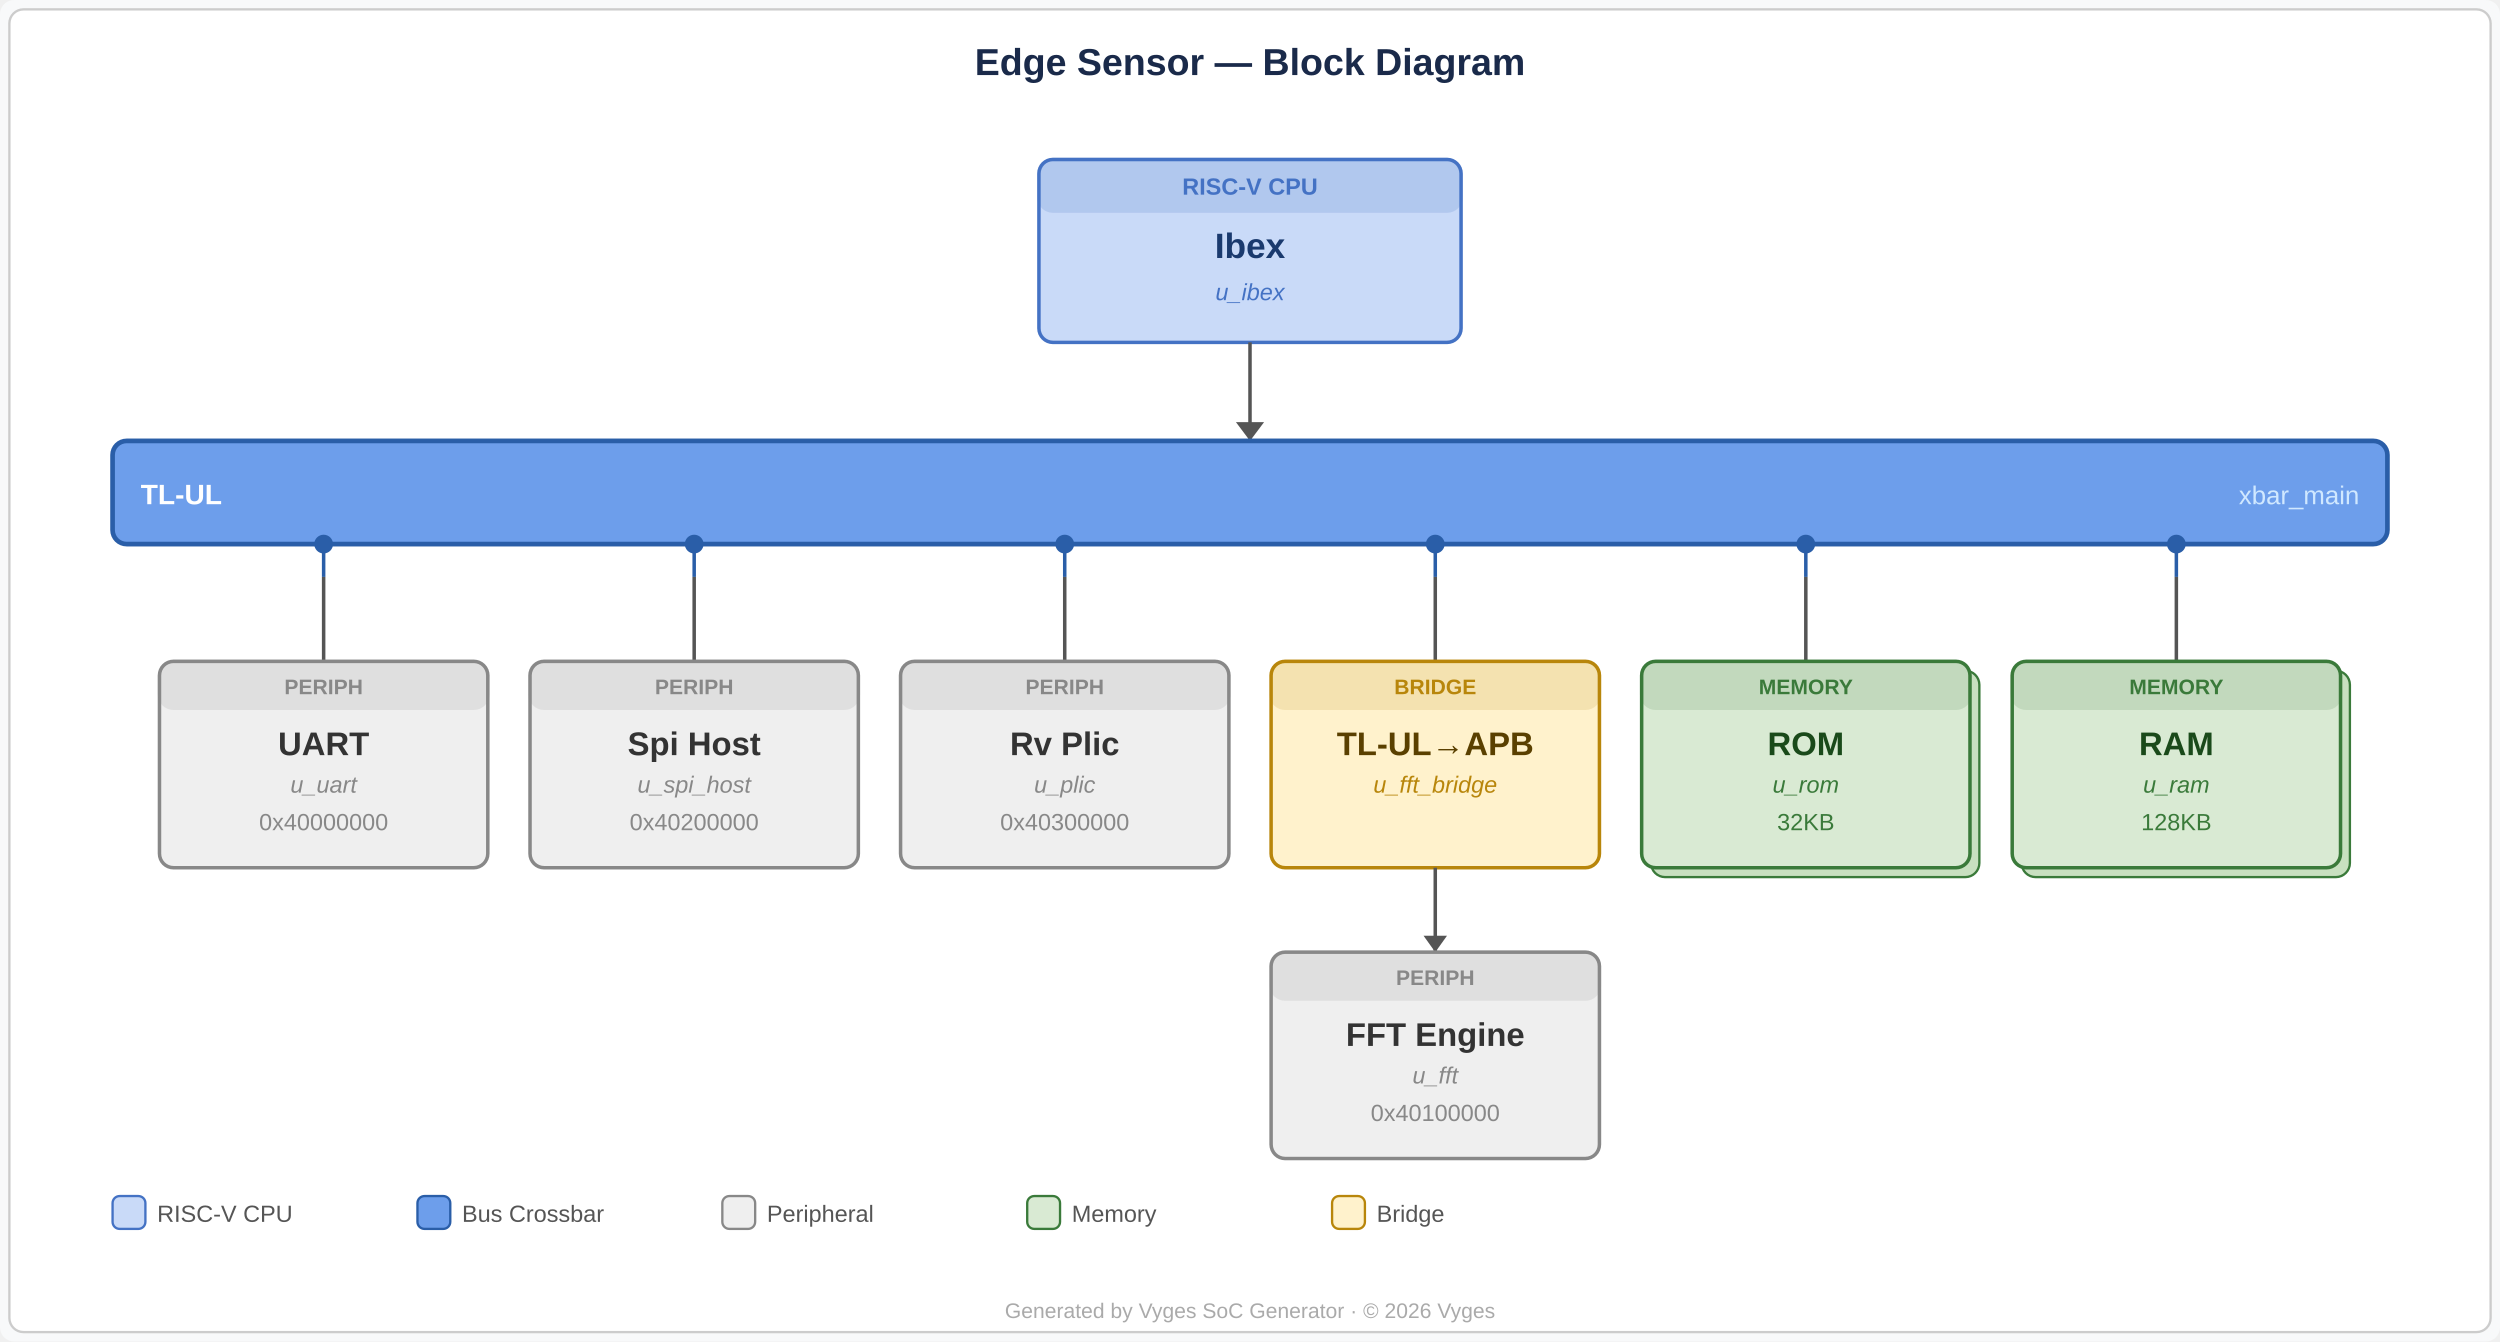
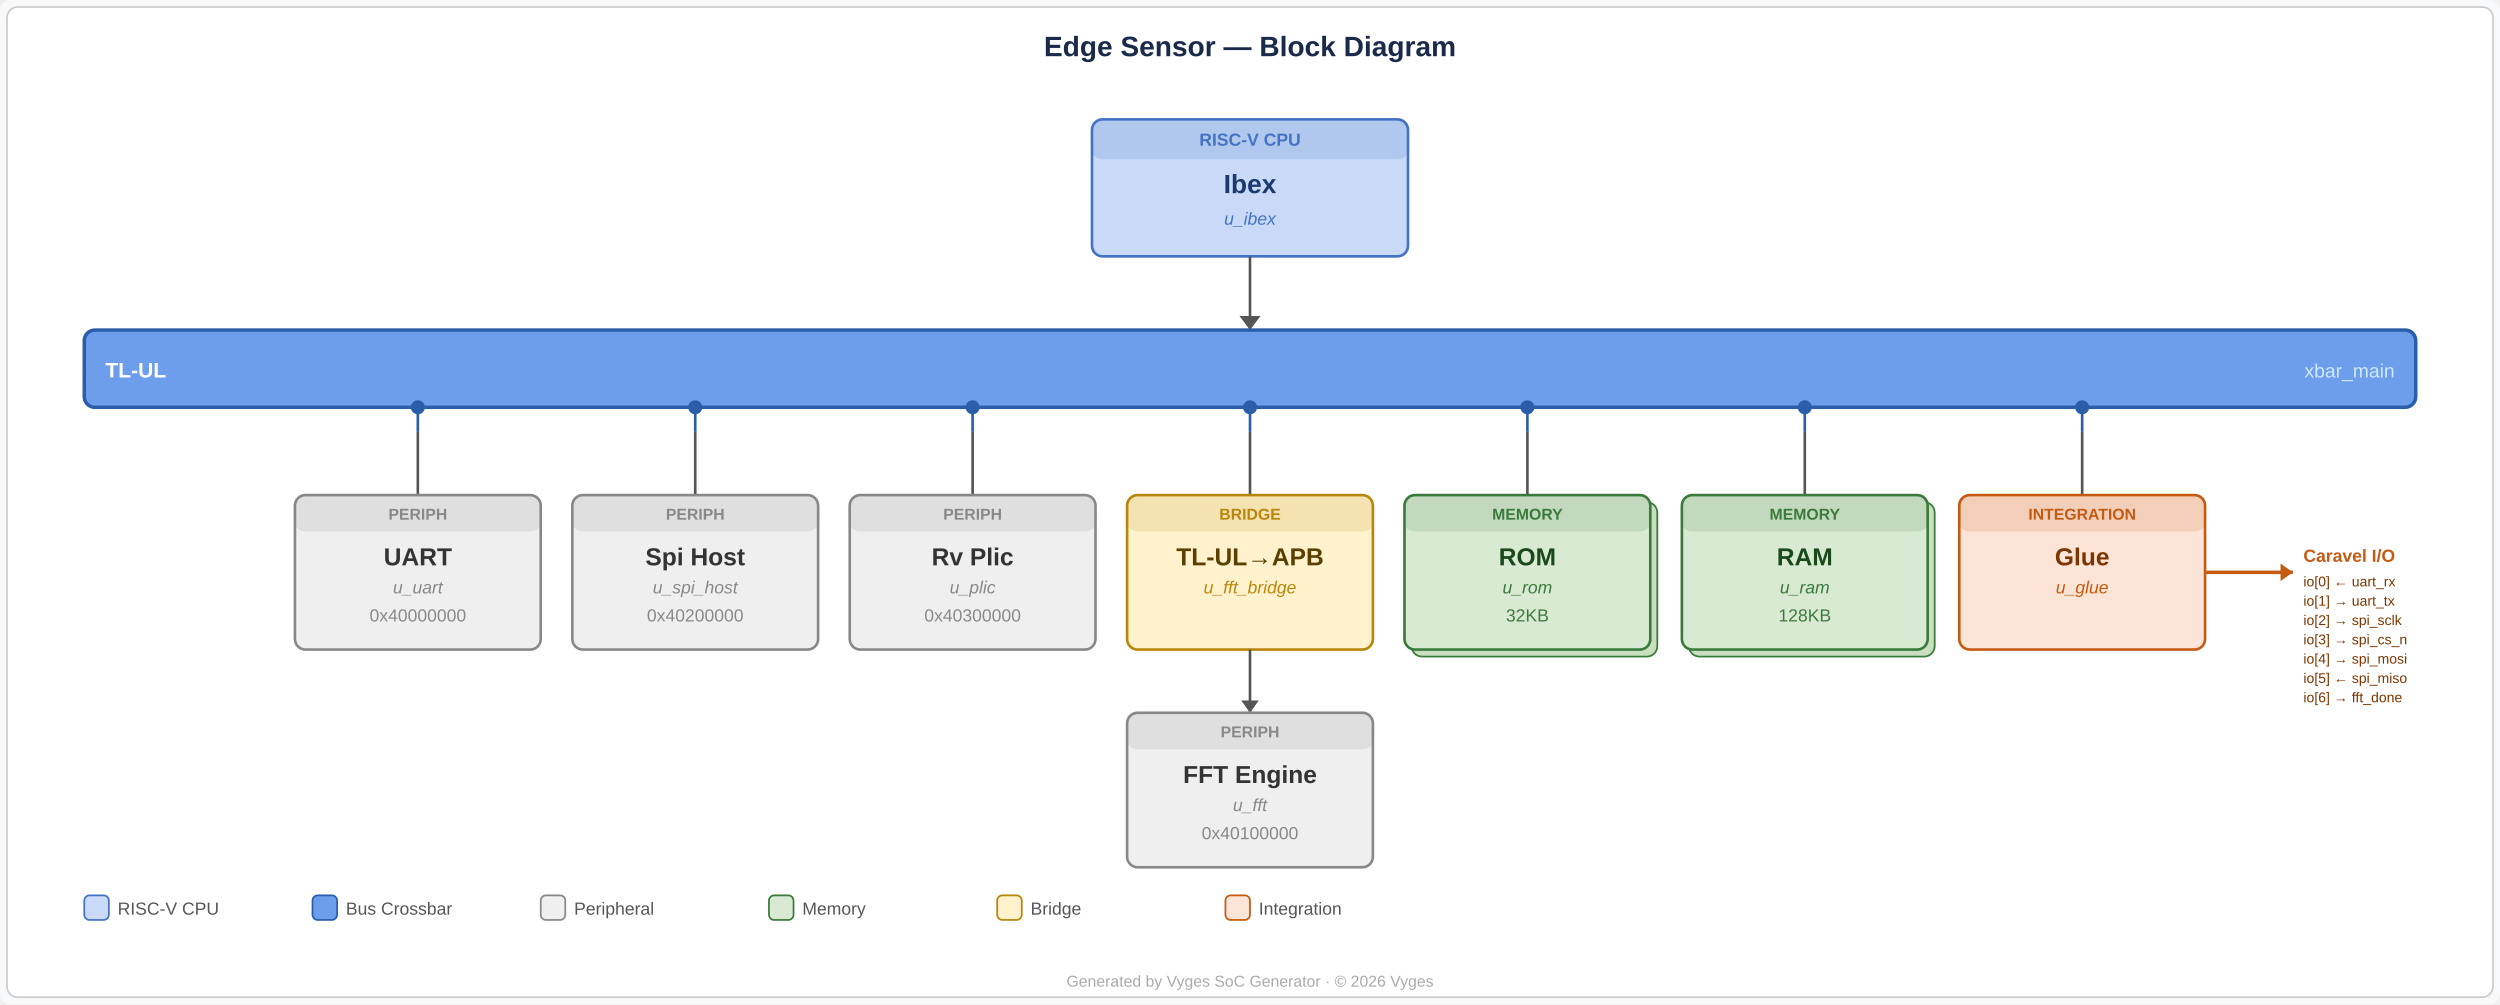
- <svg xmlns="http://www.w3.org/2000/svg" viewBox="0 0 1066 572" width="1066" height="572">
-   <rect x="0.0" y="0.0" width="1066.0" height="572.0" rx="6" fill="#f8f9fa" stroke="none" stroke-width="1.5" />
-   <rect x="4.0" y="4.0" width="1058.0" height="564.0" rx="6" fill="#ffffff" stroke="#cccccc" stroke-width="1.0" />
-   <text x="533.0" y="32.0" text-anchor="middle" style="font-size:16px;font-family:system-ui,-apple-system,'Segoe UI',Arial,sans-serif;fill:#1a2a4a;font-weight:700">Edge Sensor — Block Diagram</text>
-   <rect x="443.0" y="68.0" width="180.0" height="78.0" rx="6" fill="#c9daf8" stroke="#4472c4" stroke-width="1.5" />
-   <rect x="443.0" y="68.0" width="180.0" height="22.0" rx="6" fill="#4472c4" stroke="#4472c4" stroke-width="1.5" opacity="0.18" />
-   <text x="533.0" y="83.0" text-anchor="middle" style="font-size:10px;font-family:system-ui,-apple-system,'Segoe UI',Arial,sans-serif;fill:#4472c4;font-weight:600">RISC-V CPU</text>
-   <text x="533.0" y="110.0" text-anchor="middle" style="font-size:15px;font-family:system-ui,-apple-system,'Segoe UI',Arial,sans-serif;fill:#1a3a6e;font-weight:700">Ibex</text>
-   <text x="533.0" y="128.0" text-anchor="middle" style="font-size:10px;font-family:system-ui,-apple-system,'Segoe UI',Arial,sans-serif;fill:#4472c4;font-weight:normal;font-style:italic">u_ibex</text>
-   <line x1="533.0" y1="146.0" x2="533.0" y2="188.0" stroke="#555555" stroke-width="1.5" />
-   <polygon points="533.0,188.0 527.0,180.0 539.0,180.0" fill="#555555" />
-   <rect x="48.0" y="188.0" width="970.0" height="44.0" rx="6" fill="#6d9eeb" stroke="#2a5ea8" stroke-width="2.0" />
+ <svg xmlns="http://www.w3.org/2000/svg" viewBox="0 0 1424 572" width="1424" height="572">
+   <rect x="0.0" y="0.0" width="1424.0" height="572.0" rx="6" fill="#f8f9fa" stroke="none" stroke-width="1.5" />
+   <rect x="4.0" y="4.0" width="1416.0" height="564.0" rx="6" fill="#ffffff" stroke="#cccccc" stroke-width="1.0" />
+   <text x="712.0" y="32.0" text-anchor="middle" style="font-size:16px;font-family:system-ui,-apple-system,'Segoe UI',Arial,sans-serif;fill:#1a2a4a;font-weight:700">Edge Sensor — Block Diagram</text>
+   <rect x="622.0" y="68.0" width="180.0" height="78.0" rx="6" fill="#c9daf8" stroke="#4472c4" stroke-width="1.5" />
+   <rect x="622.0" y="68.0" width="180.0" height="22.0" rx="6" fill="#4472c4" stroke="#4472c4" stroke-width="1.5" opacity="0.18" />
+   <text x="712.0" y="83.0" text-anchor="middle" style="font-size:10px;font-family:system-ui,-apple-system,'Segoe UI',Arial,sans-serif;fill:#4472c4;font-weight:600">RISC-V CPU</text>
+   <text x="712.0" y="110.0" text-anchor="middle" style="font-size:15px;font-family:system-ui,-apple-system,'Segoe UI',Arial,sans-serif;fill:#1a3a6e;font-weight:700">Ibex</text>
+   <text x="712.0" y="128.0" text-anchor="middle" style="font-size:10px;font-family:system-ui,-apple-system,'Segoe UI',Arial,sans-serif;fill:#4472c4;font-weight:normal;font-style:italic">u_ibex</text>
+   <line x1="712.0" y1="146.0" x2="712.0" y2="188.0" stroke="#555555" stroke-width="1.5" />
+   <polygon points="712.0,188.0 706.0,180.0 718.0,180.0" fill="#555555" />
+   <rect x="48.0" y="188.0" width="1328.0" height="44.0" rx="6" fill="#6d9eeb" stroke="#2a5ea8" stroke-width="2.0" />
  <text x="60.0" y="215.0" text-anchor="start" style="font-size:12px;font-family:system-ui,-apple-system,'Segoe UI',Arial,sans-serif;fill:#ffffff;font-weight:700">TL-UL</text>
-   <text x="1006.0" y="215.0" text-anchor="end" style="font-size:11px;font-family:system-ui,-apple-system,'Segoe UI',Arial,sans-serif;fill:#d0e8ff;font-weight:normal">xbar_main</text>
-   <line x1="138.0" y1="232.0" x2="138.0" y2="246.0" stroke="#2a5ea8" stroke-width="1.5" />
-   <circle cx="138.0" cy="232.0" r="4" fill="#2a5ea8" stroke="none" />
-   <line x1="138.0" y1="246.0" x2="138.0" y2="282.0" stroke="#555555" stroke-width="1.5" />
-   <rect x="68.0" y="282.0" width="140.0" height="88.0" rx="6" fill="#efefef" stroke="#888888" stroke-width="1.5" />
-   <rect x="68.0" y="282.0" width="140.0" height="20.0" rx="6" fill="#888888" stroke="#888888" stroke-width="1.5" opacity="0.15" />
-   <text x="138.0" y="296.0" text-anchor="middle" style="font-size:9px;font-family:system-ui,-apple-system,'Segoe UI',Arial,sans-serif;fill:#888888;font-weight:600">PERIPH</text>
-   <text x="138.0" y="322.0" text-anchor="middle" style="font-size:14px;font-family:system-ui,-apple-system,'Segoe UI',Arial,sans-serif;fill:#333333;font-weight:700">UART</text>
-   <text x="138.0" y="338.0" text-anchor="middle" style="font-size:10px;font-family:system-ui,-apple-system,'Segoe UI',Arial,sans-serif;fill:#888888;font-weight:normal;font-style:italic">u_uart</text>
-   <text x="138.0" y="354.0" text-anchor="middle" style="font-size:10px;font-family:system-ui,-apple-system,'Segoe UI',Arial,sans-serif;fill:#888888;font-weight:normal">0x40000000</text>
-   <line x1="296.0" y1="232.0" x2="296.0" y2="246.0" stroke="#2a5ea8" stroke-width="1.5" />
-   <circle cx="296.0" cy="232.0" r="4" fill="#2a5ea8" stroke="none" />
-   <line x1="296.0" y1="246.0" x2="296.0" y2="282.0" stroke="#555555" stroke-width="1.5" />
-   <rect x="226.0" y="282.0" width="140.0" height="88.0" rx="6" fill="#efefef" stroke="#888888" stroke-width="1.5" />
-   <rect x="226.0" y="282.0" width="140.0" height="20.0" rx="6" fill="#888888" stroke="#888888" stroke-width="1.5" opacity="0.15" />
-   <text x="296.0" y="296.0" text-anchor="middle" style="font-size:9px;font-family:system-ui,-apple-system,'Segoe UI',Arial,sans-serif;fill:#888888;font-weight:600">PERIPH</text>
-   <text x="296.0" y="322.0" text-anchor="middle" style="font-size:14px;font-family:system-ui,-apple-system,'Segoe UI',Arial,sans-serif;fill:#333333;font-weight:700">Spi Host</text>
-   <text x="296.0" y="338.0" text-anchor="middle" style="font-size:10px;font-family:system-ui,-apple-system,'Segoe UI',Arial,sans-serif;fill:#888888;font-weight:normal;font-style:italic">u_spi_host</text>
-   <text x="296.0" y="354.0" text-anchor="middle" style="font-size:10px;font-family:system-ui,-apple-system,'Segoe UI',Arial,sans-serif;fill:#888888;font-weight:normal">0x40200000</text>
-   <line x1="454.0" y1="232.0" x2="454.0" y2="246.0" stroke="#2a5ea8" stroke-width="1.5" />
-   <circle cx="454.0" cy="232.0" r="4" fill="#2a5ea8" stroke="none" />
-   <line x1="454.0" y1="246.0" x2="454.0" y2="282.0" stroke="#555555" stroke-width="1.5" />
-   <rect x="384.0" y="282.0" width="140.0" height="88.0" rx="6" fill="#efefef" stroke="#888888" stroke-width="1.5" />
-   <rect x="384.0" y="282.0" width="140.0" height="20.0" rx="6" fill="#888888" stroke="#888888" stroke-width="1.5" opacity="0.15" />
-   <text x="454.0" y="296.0" text-anchor="middle" style="font-size:9px;font-family:system-ui,-apple-system,'Segoe UI',Arial,sans-serif;fill:#888888;font-weight:600">PERIPH</text>
-   <text x="454.0" y="322.0" text-anchor="middle" style="font-size:14px;font-family:system-ui,-apple-system,'Segoe UI',Arial,sans-serif;fill:#333333;font-weight:700">Rv Plic</text>
-   <text x="454.0" y="338.0" text-anchor="middle" style="font-size:10px;font-family:system-ui,-apple-system,'Segoe UI',Arial,sans-serif;fill:#888888;font-weight:normal;font-style:italic">u_plic</text>
-   <text x="454.0" y="354.0" text-anchor="middle" style="font-size:10px;font-family:system-ui,-apple-system,'Segoe UI',Arial,sans-serif;fill:#888888;font-weight:normal">0x40300000</text>
-   <line x1="612.0" y1="232.0" x2="612.0" y2="246.0" stroke="#2a5ea8" stroke-width="1.5" />
-   <circle cx="612.0" cy="232.0" r="4" fill="#2a5ea8" stroke="none" />
-   <line x1="612.0" y1="246.0" x2="612.0" y2="282.0" stroke="#555555" stroke-width="1.5" />
-   <rect x="542.0" y="282.0" width="140.0" height="88.0" rx="6" fill="#fff2cc" stroke="#b8860b" stroke-width="1.5" />
-   <rect x="542.0" y="282.0" width="140.0" height="20.0" rx="6" fill="#b8860b" stroke="#b8860b" stroke-width="1.5" opacity="0.15" />
-   <text x="612.0" y="296.0" text-anchor="middle" style="font-size:9px;font-family:system-ui,-apple-system,'Segoe UI',Arial,sans-serif;fill:#b8860b;font-weight:600">BRIDGE</text>
-   <text x="612.0" y="322.0" text-anchor="middle" style="font-size:14px;font-family:system-ui,-apple-system,'Segoe UI',Arial,sans-serif;fill:#5a4000;font-weight:700">TL-UL→APB</text>
-   <text x="612.0" y="338.0" text-anchor="middle" style="font-size:10px;font-family:system-ui,-apple-system,'Segoe UI',Arial,sans-serif;fill:#b8860b;font-weight:normal;font-style:italic">u_fft_bridge</text>
-   <line x1="612.0" y1="370.0" x2="612.0" y2="406.0" stroke="#555555" stroke-width="1.5" />
-   <polygon points="612.0,406.0 607.0,399.0 617.0,399.0" fill="#555555" />
-   <rect x="542.0" y="406.0" width="140.0" height="88.0" rx="6" fill="#efefef" stroke="#888888" stroke-width="1.5" />
-   <rect x="542.0" y="406.0" width="140.0" height="20.0" rx="6" fill="#888888" stroke="#888888" stroke-width="1.5" opacity="0.15" />
-   <text x="612.0" y="420.0" text-anchor="middle" style="font-size:9px;font-family:system-ui,-apple-system,'Segoe UI',Arial,sans-serif;fill:#888888;font-weight:600">PERIPH</text>
-   <text x="612.0" y="446.0" text-anchor="middle" style="font-size:14px;font-family:system-ui,-apple-system,'Segoe UI',Arial,sans-serif;fill:#333333;font-weight:700">FFT Engine</text>
-   <text x="612.0" y="462.0" text-anchor="middle" style="font-size:10px;font-family:system-ui,-apple-system,'Segoe UI',Arial,sans-serif;fill:#888888;font-weight:normal;font-style:italic">u_fft</text>
-   <text x="612.0" y="478.0" text-anchor="middle" style="font-size:10px;font-family:system-ui,-apple-system,'Segoe UI',Arial,sans-serif;fill:#888888;font-weight:normal">0x40100000</text>
-   <line x1="770.0" y1="232.0" x2="770.0" y2="246.0" stroke="#2a5ea8" stroke-width="1.5" />
-   <circle cx="770.0" cy="232.0" r="4" fill="#2a5ea8" stroke="none" />
-   <line x1="770.0" y1="246.0" x2="770.0" y2="282.0" stroke="#555555" stroke-width="1.5" />
-   <rect x="704.0" y="286.0" width="140.0" height="88.0" rx="6" fill="#c8e0c0" stroke="#3a7a3a" stroke-width="1.0" />
-   <rect x="700.0" y="282.0" width="140.0" height="88.0" rx="6" fill="#d9ead3" stroke="#3a7a3a" stroke-width="1.5" />
-   <rect x="700.0" y="282.0" width="140.0" height="20.0" rx="6" fill="#3a7a3a" stroke="#3a7a3a" stroke-width="1.5" opacity="0.15" />
-   <text x="770.0" y="296.0" text-anchor="middle" style="font-size:9px;font-family:system-ui,-apple-system,'Segoe UI',Arial,sans-serif;fill:#3a7a3a;font-weight:600">MEMORY</text>
-   <text x="770.0" y="322.0" text-anchor="middle" style="font-size:14px;font-family:system-ui,-apple-system,'Segoe UI',Arial,sans-serif;fill:#1a4a1a;font-weight:700">ROM</text>
-   <text x="770.0" y="338.0" text-anchor="middle" style="font-size:10px;font-family:system-ui,-apple-system,'Segoe UI',Arial,sans-serif;fill:#3a7a3a;font-weight:normal;font-style:italic">u_rom</text>
-   <text x="770.0" y="354.0" text-anchor="middle" style="font-size:10px;font-family:system-ui,-apple-system,'Segoe UI',Arial,sans-serif;fill:#3a7a3a;font-weight:normal">32KB</text>
-   <line x1="928.0" y1="232.0" x2="928.0" y2="246.0" stroke="#2a5ea8" stroke-width="1.5" />
-   <circle cx="928.0" cy="232.0" r="4" fill="#2a5ea8" stroke="none" />
-   <line x1="928.0" y1="246.0" x2="928.0" y2="282.0" stroke="#555555" stroke-width="1.5" />
-   <rect x="862.0" y="286.0" width="140.0" height="88.0" rx="6" fill="#c8e0c0" stroke="#3a7a3a" stroke-width="1.0" />
-   <rect x="858.0" y="282.0" width="140.0" height="88.0" rx="6" fill="#d9ead3" stroke="#3a7a3a" stroke-width="1.5" />
-   <rect x="858.0" y="282.0" width="140.0" height="20.0" rx="6" fill="#3a7a3a" stroke="#3a7a3a" stroke-width="1.5" opacity="0.15" />
-   <text x="928.0" y="296.0" text-anchor="middle" style="font-size:9px;font-family:system-ui,-apple-system,'Segoe UI',Arial,sans-serif;fill:#3a7a3a;font-weight:600">MEMORY</text>
-   <text x="928.0" y="322.0" text-anchor="middle" style="font-size:14px;font-family:system-ui,-apple-system,'Segoe UI',Arial,sans-serif;fill:#1a4a1a;font-weight:700">RAM</text>
-   <text x="928.0" y="338.0" text-anchor="middle" style="font-size:10px;font-family:system-ui,-apple-system,'Segoe UI',Arial,sans-serif;fill:#3a7a3a;font-weight:normal;font-style:italic">u_ram</text>
-   <text x="928.0" y="354.0" text-anchor="middle" style="font-size:10px;font-family:system-ui,-apple-system,'Segoe UI',Arial,sans-serif;fill:#3a7a3a;font-weight:normal">128KB</text>
+   <text x="1364.0" y="215.0" text-anchor="end" style="font-size:11px;font-family:system-ui,-apple-system,'Segoe UI',Arial,sans-serif;fill:#d0e8ff;font-weight:normal">xbar_main</text>
+   <line x1="238.0" y1="232.0" x2="238.0" y2="246.0" stroke="#2a5ea8" stroke-width="1.5" />
+   <circle cx="238.0" cy="232.0" r="4" fill="#2a5ea8" stroke="none" />
+   <line x1="238.0" y1="246.0" x2="238.0" y2="282.0" stroke="#555555" stroke-width="1.5" />
+   <rect x="168.0" y="282.0" width="140.0" height="88.0" rx="6" fill="#efefef" stroke="#888888" stroke-width="1.5" />
+   <rect x="168.0" y="282.0" width="140.0" height="20.0" rx="6" fill="#888888" stroke="#888888" stroke-width="1.5" opacity="0.15" />
+   <text x="238.0" y="296.0" text-anchor="middle" style="font-size:9px;font-family:system-ui,-apple-system,'Segoe UI',Arial,sans-serif;fill:#888888;font-weight:600">PERIPH</text>
+   <text x="238.0" y="322.0" text-anchor="middle" style="font-size:14px;font-family:system-ui,-apple-system,'Segoe UI',Arial,sans-serif;fill:#333333;font-weight:700">UART</text>
+   <text x="238.0" y="338.0" text-anchor="middle" style="font-size:10px;font-family:system-ui,-apple-system,'Segoe UI',Arial,sans-serif;fill:#888888;font-weight:normal;font-style:italic">u_uart</text>
+   <text x="238.0" y="354.0" text-anchor="middle" style="font-size:10px;font-family:system-ui,-apple-system,'Segoe UI',Arial,sans-serif;fill:#888888;font-weight:normal">0x40000000</text>
+   <line x1="396.0" y1="232.0" x2="396.0" y2="246.0" stroke="#2a5ea8" stroke-width="1.5" />
+   <circle cx="396.0" cy="232.0" r="4" fill="#2a5ea8" stroke="none" />
+   <line x1="396.0" y1="246.0" x2="396.0" y2="282.0" stroke="#555555" stroke-width="1.5" />
+   <rect x="326.0" y="282.0" width="140.0" height="88.0" rx="6" fill="#efefef" stroke="#888888" stroke-width="1.5" />
+   <rect x="326.0" y="282.0" width="140.0" height="20.0" rx="6" fill="#888888" stroke="#888888" stroke-width="1.5" opacity="0.15" />
+   <text x="396.0" y="296.0" text-anchor="middle" style="font-size:9px;font-family:system-ui,-apple-system,'Segoe UI',Arial,sans-serif;fill:#888888;font-weight:600">PERIPH</text>
+   <text x="396.0" y="322.0" text-anchor="middle" style="font-size:14px;font-family:system-ui,-apple-system,'Segoe UI',Arial,sans-serif;fill:#333333;font-weight:700">Spi Host</text>
+   <text x="396.0" y="338.0" text-anchor="middle" style="font-size:10px;font-family:system-ui,-apple-system,'Segoe UI',Arial,sans-serif;fill:#888888;font-weight:normal;font-style:italic">u_spi_host</text>
+   <text x="396.0" y="354.0" text-anchor="middle" style="font-size:10px;font-family:system-ui,-apple-system,'Segoe UI',Arial,sans-serif;fill:#888888;font-weight:normal">0x40200000</text>
+   <line x1="554.0" y1="232.0" x2="554.0" y2="246.0" stroke="#2a5ea8" stroke-width="1.5" />
+   <circle cx="554.0" cy="232.0" r="4" fill="#2a5ea8" stroke="none" />
+   <line x1="554.0" y1="246.0" x2="554.0" y2="282.0" stroke="#555555" stroke-width="1.5" />
+   <rect x="484.0" y="282.0" width="140.0" height="88.0" rx="6" fill="#efefef" stroke="#888888" stroke-width="1.5" />
+   <rect x="484.0" y="282.0" width="140.0" height="20.0" rx="6" fill="#888888" stroke="#888888" stroke-width="1.5" opacity="0.15" />
+   <text x="554.0" y="296.0" text-anchor="middle" style="font-size:9px;font-family:system-ui,-apple-system,'Segoe UI',Arial,sans-serif;fill:#888888;font-weight:600">PERIPH</text>
+   <text x="554.0" y="322.0" text-anchor="middle" style="font-size:14px;font-family:system-ui,-apple-system,'Segoe UI',Arial,sans-serif;fill:#333333;font-weight:700">Rv Plic</text>
+   <text x="554.0" y="338.0" text-anchor="middle" style="font-size:10px;font-family:system-ui,-apple-system,'Segoe UI',Arial,sans-serif;fill:#888888;font-weight:normal;font-style:italic">u_plic</text>
+   <text x="554.0" y="354.0" text-anchor="middle" style="font-size:10px;font-family:system-ui,-apple-system,'Segoe UI',Arial,sans-serif;fill:#888888;font-weight:normal">0x40300000</text>
+   <line x1="712.0" y1="232.0" x2="712.0" y2="246.0" stroke="#2a5ea8" stroke-width="1.5" />
+   <circle cx="712.0" cy="232.0" r="4" fill="#2a5ea8" stroke="none" />
+   <line x1="712.0" y1="246.0" x2="712.0" y2="282.0" stroke="#555555" stroke-width="1.5" />
+   <rect x="642.0" y="282.0" width="140.0" height="88.0" rx="6" fill="#fff2cc" stroke="#b8860b" stroke-width="1.5" />
+   <rect x="642.0" y="282.0" width="140.0" height="20.0" rx="6" fill="#b8860b" stroke="#b8860b" stroke-width="1.5" opacity="0.15" />
+   <text x="712.0" y="296.0" text-anchor="middle" style="font-size:9px;font-family:system-ui,-apple-system,'Segoe UI',Arial,sans-serif;fill:#b8860b;font-weight:600">BRIDGE</text>
+   <text x="712.0" y="322.0" text-anchor="middle" style="font-size:14px;font-family:system-ui,-apple-system,'Segoe UI',Arial,sans-serif;fill:#5a4000;font-weight:700">TL-UL→APB</text>
+   <text x="712.0" y="338.0" text-anchor="middle" style="font-size:10px;font-family:system-ui,-apple-system,'Segoe UI',Arial,sans-serif;fill:#b8860b;font-weight:normal;font-style:italic">u_fft_bridge</text>
+   <line x1="712.0" y1="370.0" x2="712.0" y2="406.0" stroke="#555555" stroke-width="1.5" />
+   <polygon points="712.0,406.0 707.0,399.0 717.0,399.0" fill="#555555" />
+   <rect x="642.0" y="406.0" width="140.0" height="88.0" rx="6" fill="#efefef" stroke="#888888" stroke-width="1.5" />
+   <rect x="642.0" y="406.0" width="140.0" height="20.0" rx="6" fill="#888888" stroke="#888888" stroke-width="1.5" opacity="0.15" />
+   <text x="712.0" y="420.0" text-anchor="middle" style="font-size:9px;font-family:system-ui,-apple-system,'Segoe UI',Arial,sans-serif;fill:#888888;font-weight:600">PERIPH</text>
+   <text x="712.0" y="446.0" text-anchor="middle" style="font-size:14px;font-family:system-ui,-apple-system,'Segoe UI',Arial,sans-serif;fill:#333333;font-weight:700">FFT Engine</text>
+   <text x="712.0" y="462.0" text-anchor="middle" style="font-size:10px;font-family:system-ui,-apple-system,'Segoe UI',Arial,sans-serif;fill:#888888;font-weight:normal;font-style:italic">u_fft</text>
+   <text x="712.0" y="478.0" text-anchor="middle" style="font-size:10px;font-family:system-ui,-apple-system,'Segoe UI',Arial,sans-serif;fill:#888888;font-weight:normal">0x40100000</text>
+   <line x1="870.0" y1="232.0" x2="870.0" y2="246.0" stroke="#2a5ea8" stroke-width="1.5" />
+   <circle cx="870.0" cy="232.0" r="4" fill="#2a5ea8" stroke="none" />
+   <line x1="870.0" y1="246.0" x2="870.0" y2="282.0" stroke="#555555" stroke-width="1.5" />
+   <rect x="804.0" y="286.0" width="140.0" height="88.0" rx="6" fill="#c8e0c0" stroke="#3a7a3a" stroke-width="1.0" />
+   <rect x="800.0" y="282.0" width="140.0" height="88.0" rx="6" fill="#d9ead3" stroke="#3a7a3a" stroke-width="1.5" />
+   <rect x="800.0" y="282.0" width="140.0" height="20.0" rx="6" fill="#3a7a3a" stroke="#3a7a3a" stroke-width="1.5" opacity="0.15" />
+   <text x="870.0" y="296.0" text-anchor="middle" style="font-size:9px;font-family:system-ui,-apple-system,'Segoe UI',Arial,sans-serif;fill:#3a7a3a;font-weight:600">MEMORY</text>
+   <text x="870.0" y="322.0" text-anchor="middle" style="font-size:14px;font-family:system-ui,-apple-system,'Segoe UI',Arial,sans-serif;fill:#1a4a1a;font-weight:700">ROM</text>
+   <text x="870.0" y="338.0" text-anchor="middle" style="font-size:10px;font-family:system-ui,-apple-system,'Segoe UI',Arial,sans-serif;fill:#3a7a3a;font-weight:normal;font-style:italic">u_rom</text>
+   <text x="870.0" y="354.0" text-anchor="middle" style="font-size:10px;font-family:system-ui,-apple-system,'Segoe UI',Arial,sans-serif;fill:#3a7a3a;font-weight:normal">32KB</text>
+   <line x1="1028.0" y1="232.0" x2="1028.0" y2="246.0" stroke="#2a5ea8" stroke-width="1.5" />
+   <circle cx="1028.0" cy="232.0" r="4" fill="#2a5ea8" stroke="none" />
+   <line x1="1028.0" y1="246.0" x2="1028.0" y2="282.0" stroke="#555555" stroke-width="1.5" />
+   <rect x="962.0" y="286.0" width="140.0" height="88.0" rx="6" fill="#c8e0c0" stroke="#3a7a3a" stroke-width="1.0" />
+   <rect x="958.0" y="282.0" width="140.0" height="88.0" rx="6" fill="#d9ead3" stroke="#3a7a3a" stroke-width="1.5" />
+   <rect x="958.0" y="282.0" width="140.0" height="20.0" rx="6" fill="#3a7a3a" stroke="#3a7a3a" stroke-width="1.5" opacity="0.15" />
+   <text x="1028.0" y="296.0" text-anchor="middle" style="font-size:9px;font-family:system-ui,-apple-system,'Segoe UI',Arial,sans-serif;fill:#3a7a3a;font-weight:600">MEMORY</text>
+   <text x="1028.0" y="322.0" text-anchor="middle" style="font-size:14px;font-family:system-ui,-apple-system,'Segoe UI',Arial,sans-serif;fill:#1a4a1a;font-weight:700">RAM</text>
+   <text x="1028.0" y="338.0" text-anchor="middle" style="font-size:10px;font-family:system-ui,-apple-system,'Segoe UI',Arial,sans-serif;fill:#3a7a3a;font-weight:normal;font-style:italic">u_ram</text>
+   <text x="1028.0" y="354.0" text-anchor="middle" style="font-size:10px;font-family:system-ui,-apple-system,'Segoe UI',Arial,sans-serif;fill:#3a7a3a;font-weight:normal">128KB</text>
+   <line x1="1186.0" y1="232.0" x2="1186.0" y2="246.0" stroke="#2a5ea8" stroke-width="1.5" />
+   <circle cx="1186.0" cy="232.0" r="4" fill="#2a5ea8" stroke="none" />
+   <line x1="1186.0" y1="246.0" x2="1186.0" y2="282.0" stroke="#555555" stroke-width="1.5" />
+   <rect x="1116.0" y="282.0" width="140.0" height="88.0" rx="6" fill="#fce4d6" stroke="#c55a11" stroke-width="1.5" />
+   <rect x="1116.0" y="282.0" width="140.0" height="20.0" rx="6" fill="#c55a11" stroke="#c55a11" stroke-width="1.5" opacity="0.15" />
+   <text x="1186.0" y="296.0" text-anchor="middle" style="font-size:9px;font-family:system-ui,-apple-system,'Segoe UI',Arial,sans-serif;fill:#c55a11;font-weight:600">INTEGRATION</text>
+   <text x="1186.0" y="322.0" text-anchor="middle" style="font-size:14px;font-family:system-ui,-apple-system,'Segoe UI',Arial,sans-serif;fill:#7c3500;font-weight:700">Glue</text>
+   <text x="1186.0" y="338.0" text-anchor="middle" style="font-size:10px;font-family:system-ui,-apple-system,'Segoe UI',Arial,sans-serif;fill:#c55a11;font-weight:normal;font-style:italic">u_glue</text>
+   <line x1="1256.0" y1="326.0" x2="1306.0" y2="326.0" stroke="#c55a11" stroke-width="2.0" />
+   <polygon points="1306.0,326.0 1299.0,321.0 1299.0,331.0" fill="#c55a11" />
+   <text x="1312.0" y="320.0" text-anchor="start" style="font-size:10px;font-family:system-ui,-apple-system,'Segoe UI',Arial,sans-serif;fill:#c55a11;font-weight:600">Caravel I/O</text>
+   <text x="1312.0" y="334.0" text-anchor="start" style="font-size:8px;font-family:system-ui,-apple-system,'Segoe UI',Arial,sans-serif;fill:#7c3500;font-weight:normal">io[0] ← uart_rx</text>
+   <text x="1312.0" y="345.0" text-anchor="start" style="font-size:8px;font-family:system-ui,-apple-system,'Segoe UI',Arial,sans-serif;fill:#7c3500;font-weight:normal">io[1] → uart_tx</text>
+   <text x="1312.0" y="356.0" text-anchor="start" style="font-size:8px;font-family:system-ui,-apple-system,'Segoe UI',Arial,sans-serif;fill:#7c3500;font-weight:normal">io[2] → spi_sclk</text>
+   <text x="1312.0" y="367.0" text-anchor="start" style="font-size:8px;font-family:system-ui,-apple-system,'Segoe UI',Arial,sans-serif;fill:#7c3500;font-weight:normal">io[3] → spi_cs_n</text>
+   <text x="1312.0" y="378.0" text-anchor="start" style="font-size:8px;font-family:system-ui,-apple-system,'Segoe UI',Arial,sans-serif;fill:#7c3500;font-weight:normal">io[4] → spi_mosi</text>
+   <text x="1312.0" y="389.0" text-anchor="start" style="font-size:8px;font-family:system-ui,-apple-system,'Segoe UI',Arial,sans-serif;fill:#7c3500;font-weight:normal">io[5] ← spi_miso</text>
+   <text x="1312.0" y="400.0" text-anchor="start" style="font-size:8px;font-family:system-ui,-apple-system,'Segoe UI',Arial,sans-serif;fill:#7c3500;font-weight:normal">io[6] → fft_done</text>
  <rect x="48.0" y="510.0" width="14.0" height="14.0" rx="3" fill="#c9daf8" stroke="#4472c4" stroke-width="1.0" />
  <text x="67.0" y="521.0" text-anchor="start" style="font-size:10px;font-family:system-ui,-apple-system,'Segoe UI',Arial,sans-serif;fill:#555555;font-weight:normal">RISC-V CPU</text>
  <rect x="178.0" y="510.0" width="14.0" height="14.0" rx="3" fill="#6d9eeb" stroke="#2a5ea8" stroke-width="1.0" />
  <text x="197.0" y="521.0" text-anchor="start" style="font-size:10px;font-family:system-ui,-apple-system,'Segoe UI',Arial,sans-serif;fill:#555555;font-weight:normal">Bus Crossbar</text>
  <rect x="308.0" y="510.0" width="14.0" height="14.0" rx="3" fill="#efefef" stroke="#888888" stroke-width="1.0" />
  <text x="327.0" y="521.0" text-anchor="start" style="font-size:10px;font-family:system-ui,-apple-system,'Segoe UI',Arial,sans-serif;fill:#555555;font-weight:normal">Peripheral</text>
  <rect x="438.0" y="510.0" width="14.0" height="14.0" rx="3" fill="#d9ead3" stroke="#3a7a3a" stroke-width="1.0" />
  <text x="457.0" y="521.0" text-anchor="start" style="font-size:10px;font-family:system-ui,-apple-system,'Segoe UI',Arial,sans-serif;fill:#555555;font-weight:normal">Memory</text>
  <rect x="568.0" y="510.0" width="14.0" height="14.0" rx="3" fill="#fff2cc" stroke="#b8860b" stroke-width="1.0" />
  <text x="587.0" y="521.0" text-anchor="start" style="font-size:10px;font-family:system-ui,-apple-system,'Segoe UI',Arial,sans-serif;fill:#555555;font-weight:normal">Bridge</text>
-   <text x="533.0" y="562.0" text-anchor="middle" style="font-size:9px;font-family:system-ui,-apple-system,'Segoe UI',Arial,sans-serif;fill:#aaaaaa;font-weight:normal">Generated by Vyges SoC Generator  ·  © 2026 Vyges</text>
+   <rect x="698.0" y="510.0" width="14.0" height="14.0" rx="3" fill="#fce4d6" stroke="#c55a11" stroke-width="1.0" />
+   <text x="717.0" y="521.0" text-anchor="start" style="font-size:10px;font-family:system-ui,-apple-system,'Segoe UI',Arial,sans-serif;fill:#555555;font-weight:normal">Integration</text>
+   <text x="712.0" y="562.0" text-anchor="middle" style="font-size:9px;font-family:system-ui,-apple-system,'Segoe UI',Arial,sans-serif;fill:#aaaaaa;font-weight:normal">Generated by Vyges SoC Generator  ·  © 2026 Vyges</text>
</svg>
